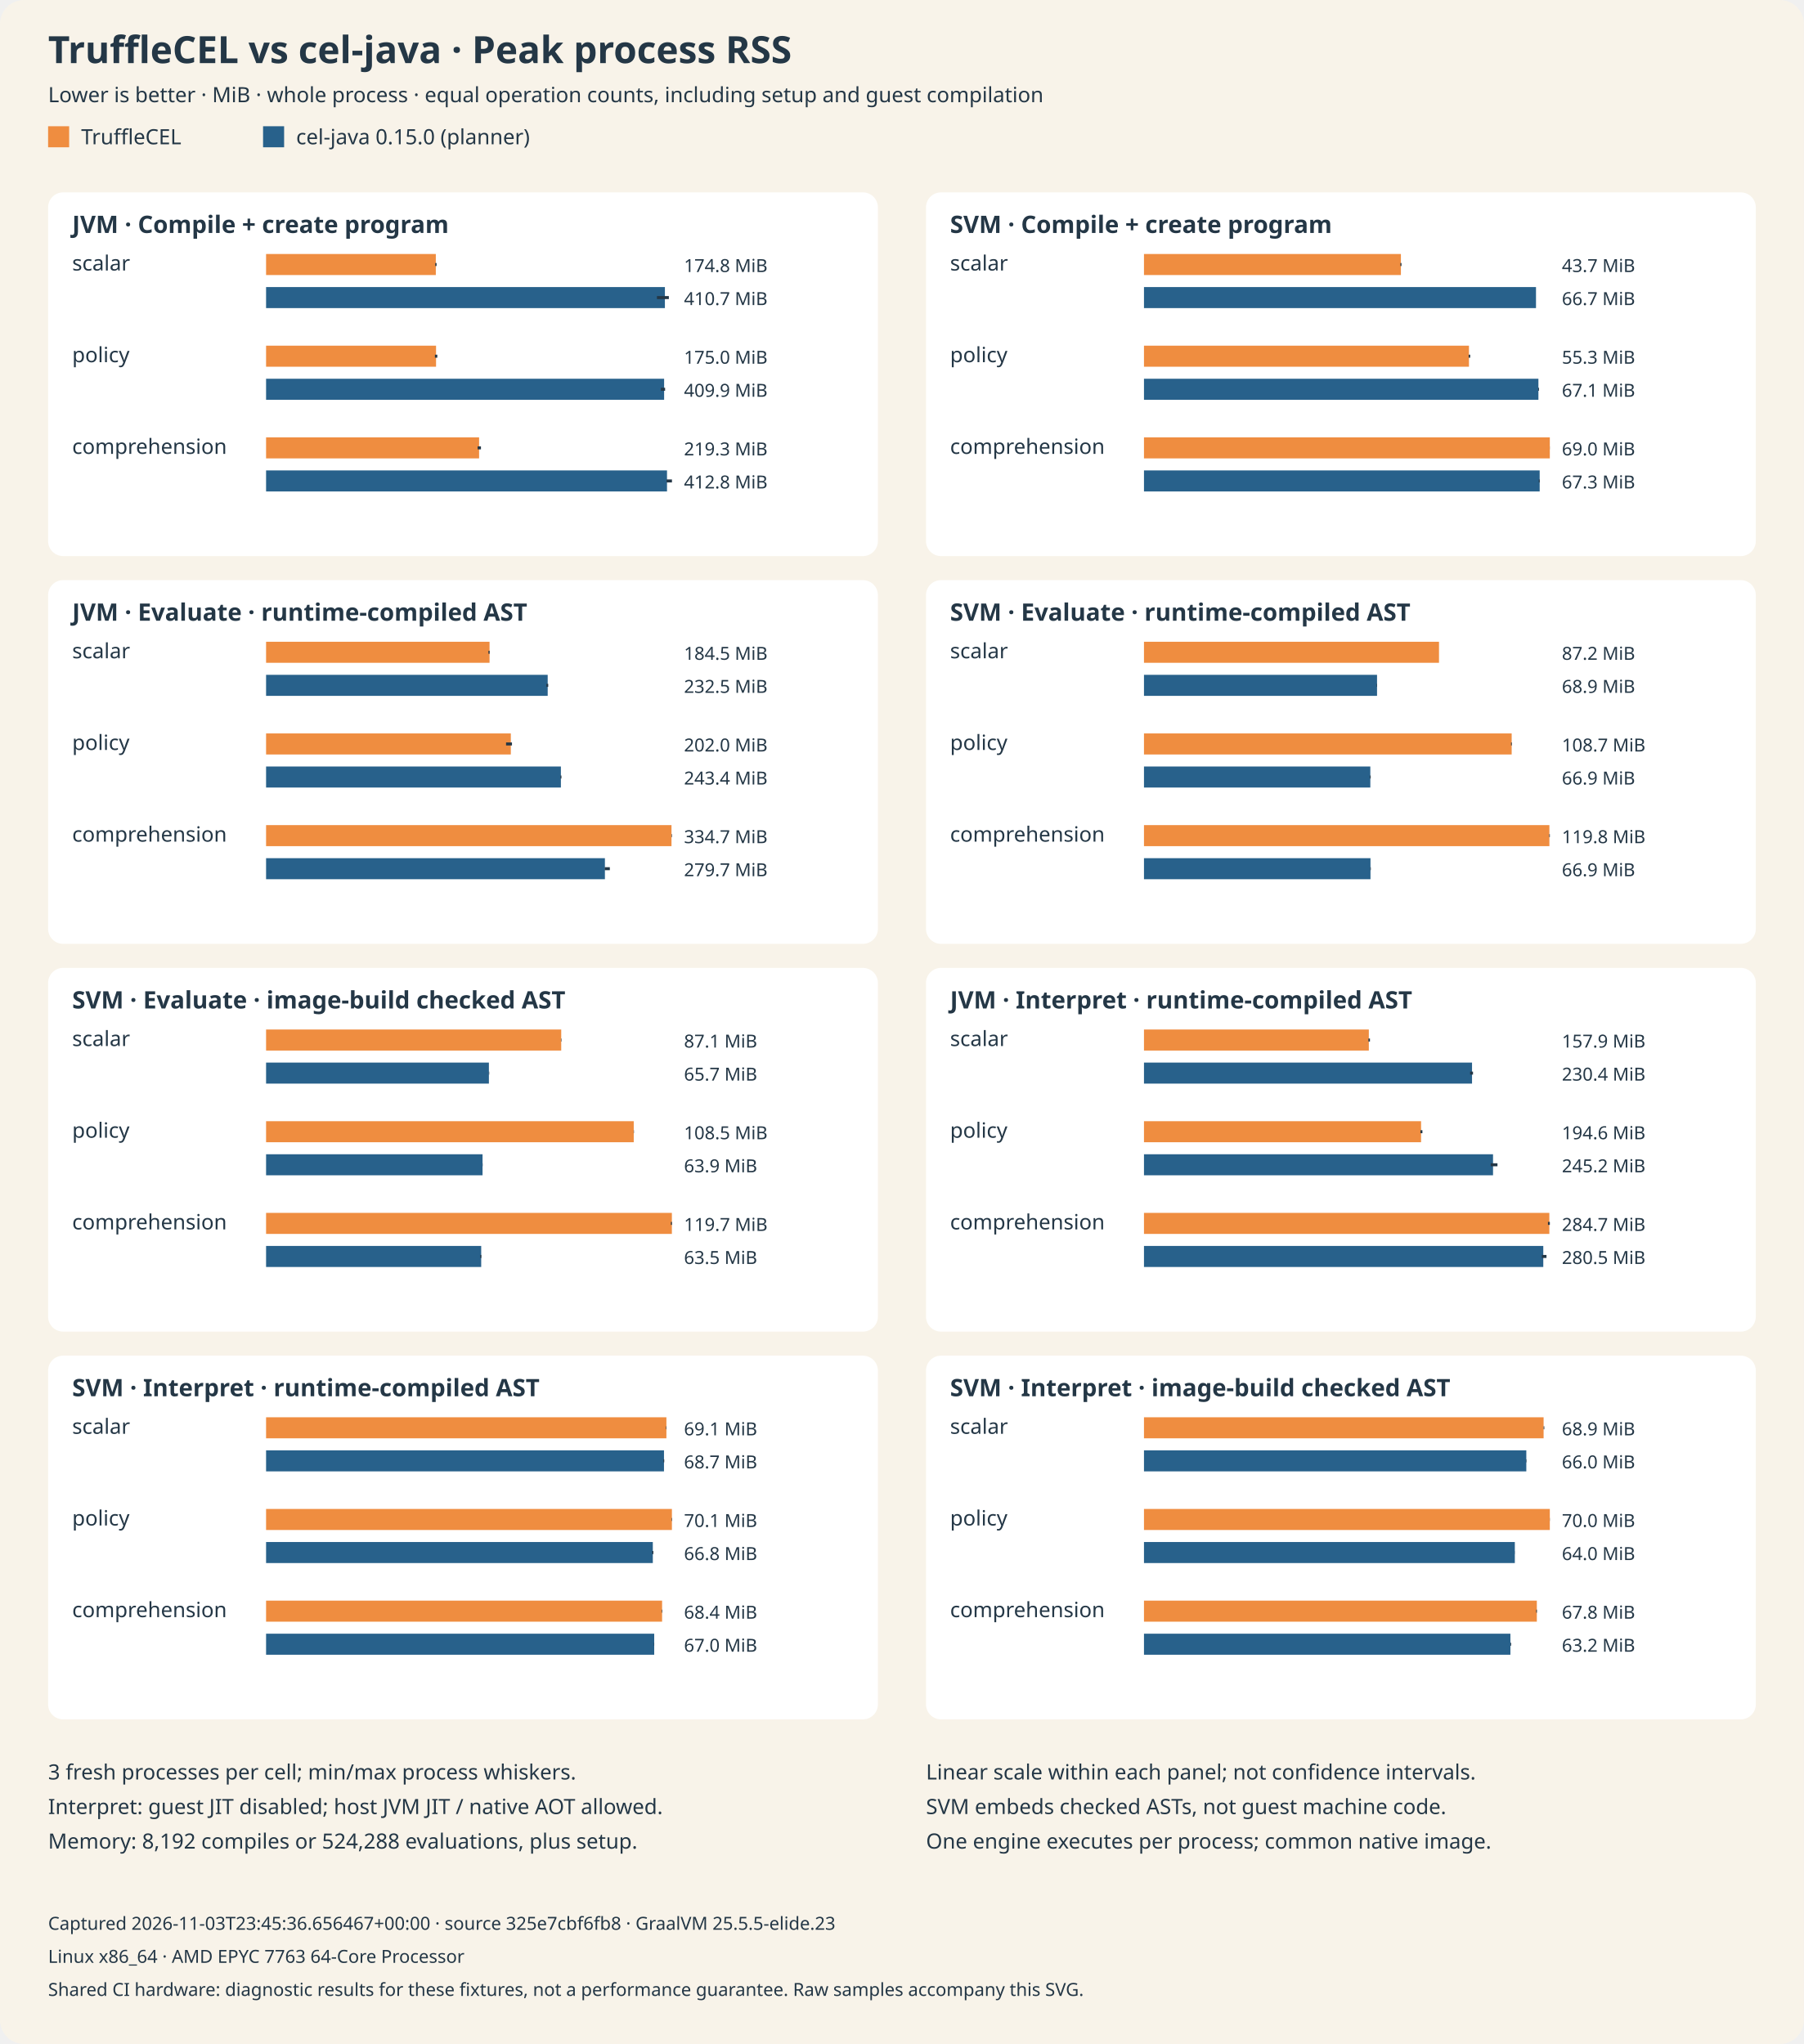
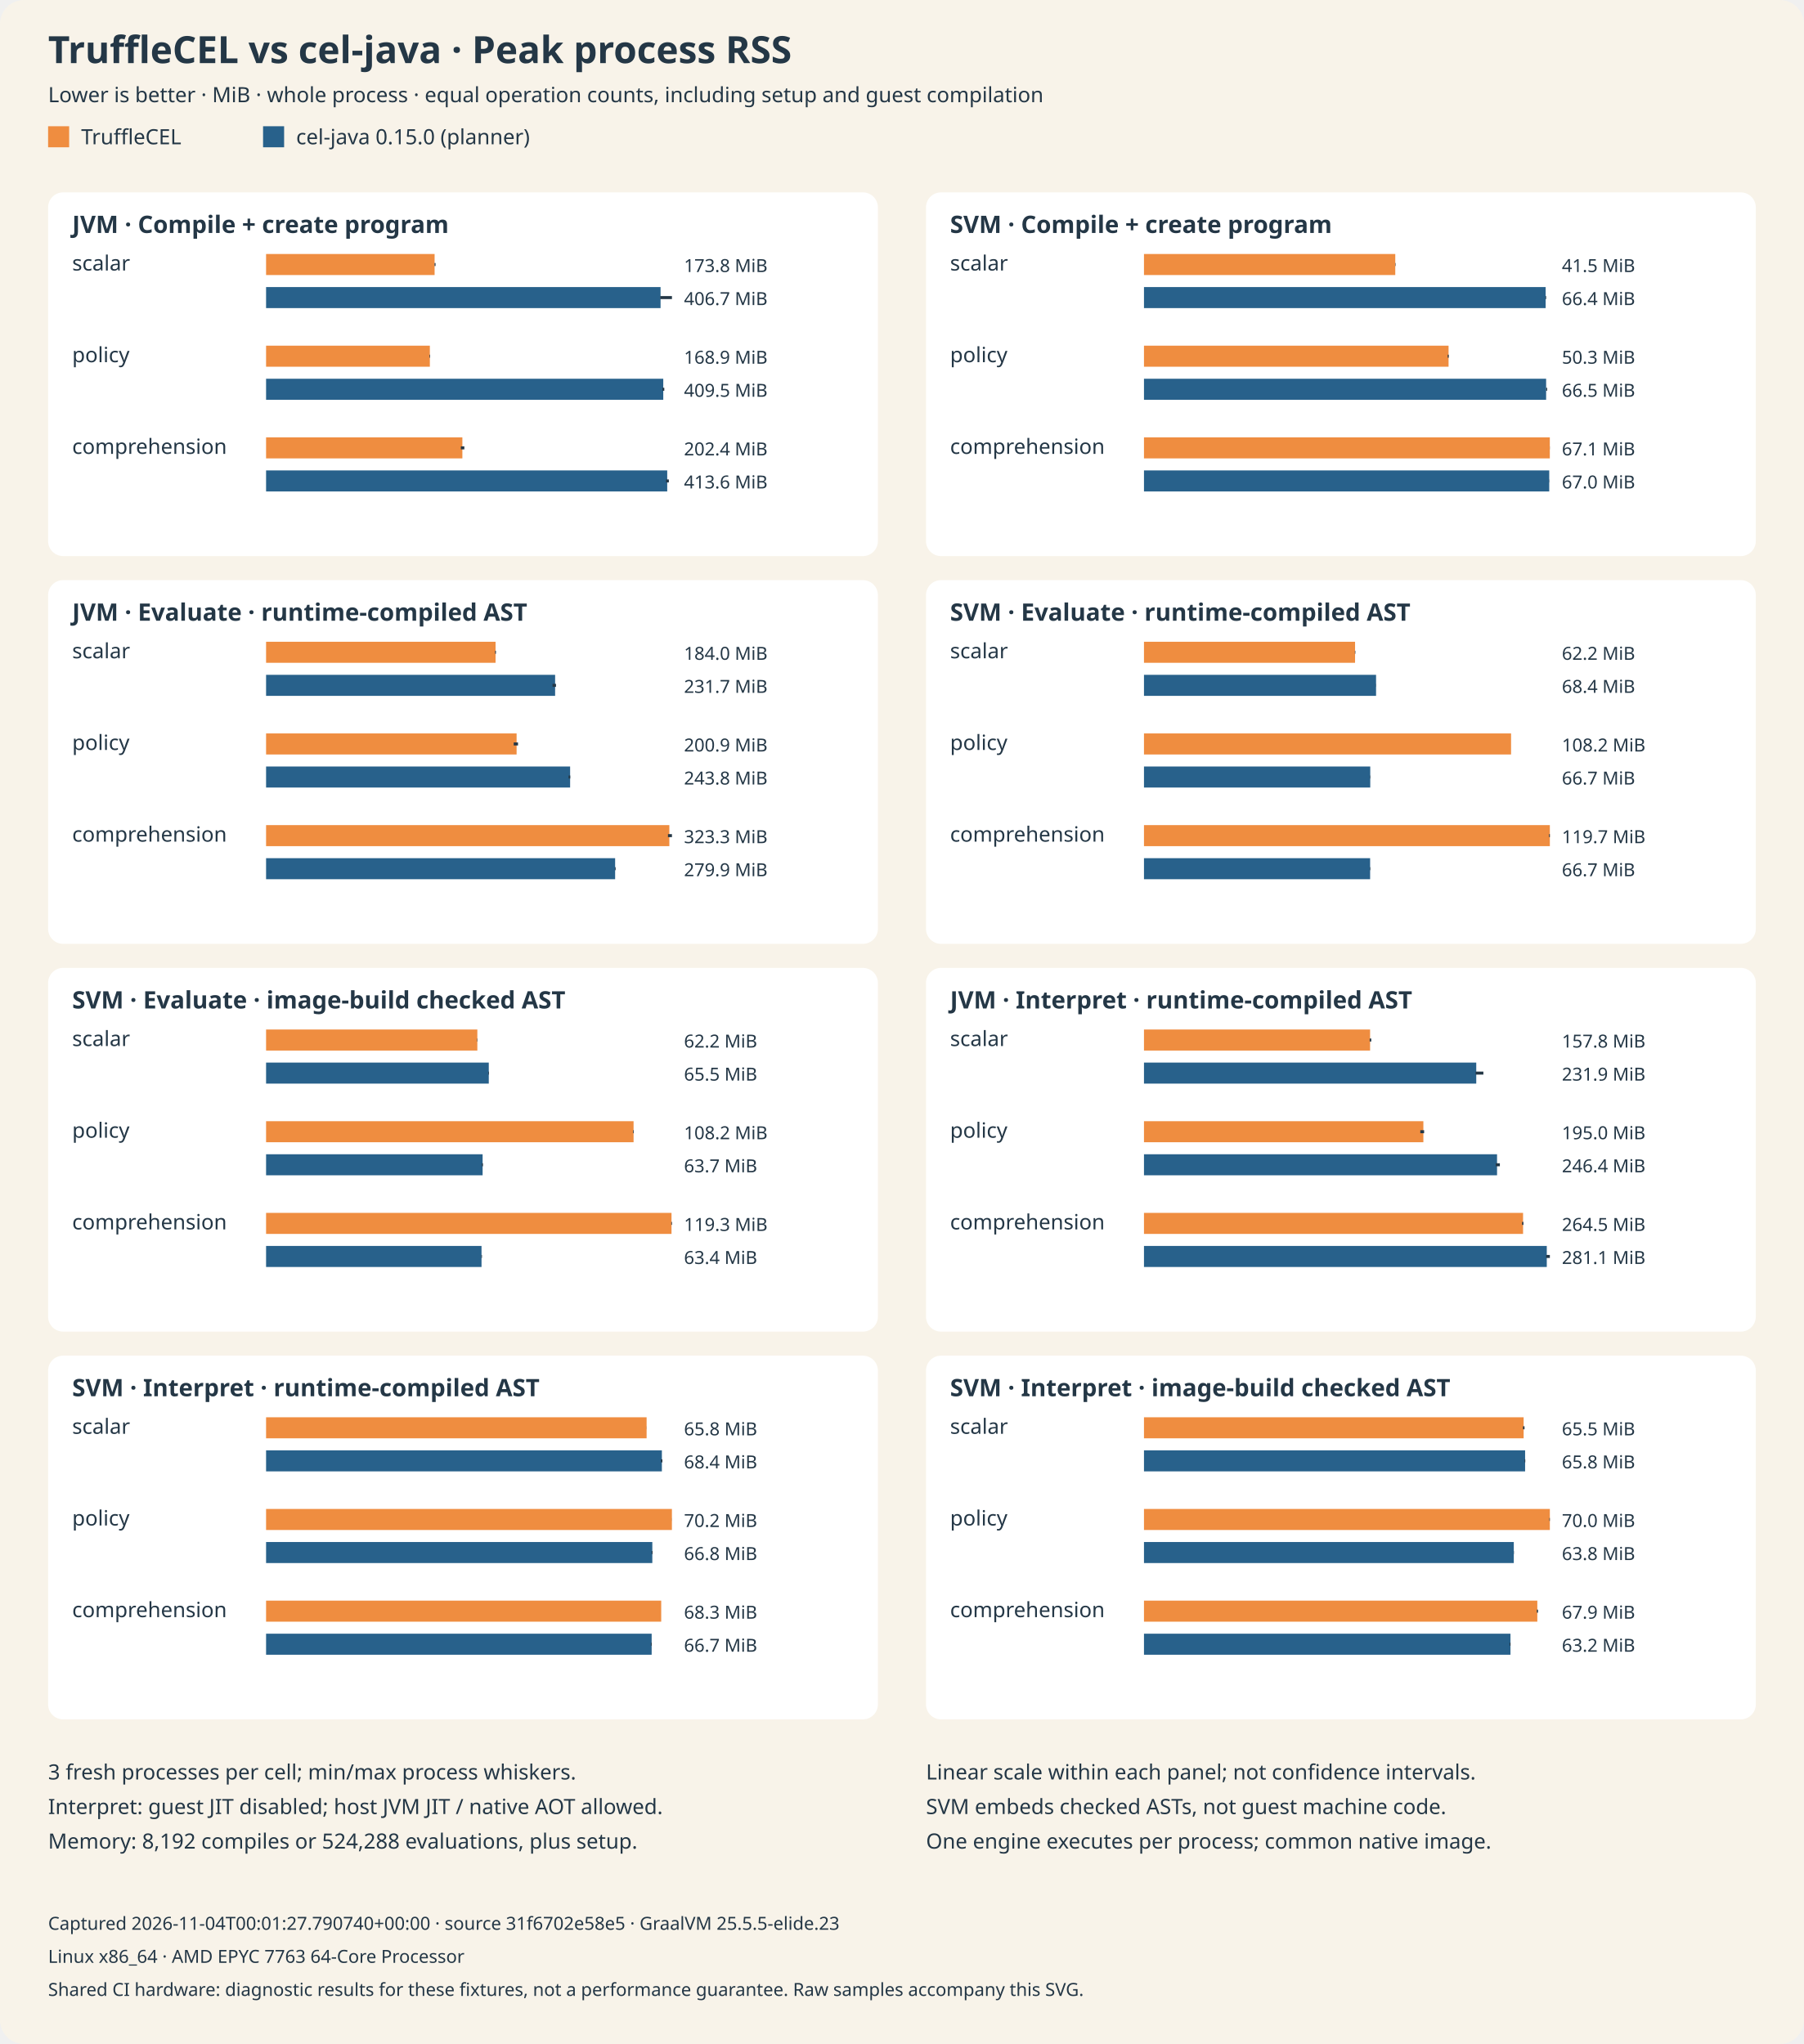
<svg xmlns="http://www.w3.org/2000/svg" width="1200" height="1360" viewBox="0 0 1200 1360" role="img" aria-labelledby="title desc">
  <rect width="1200" height="1360" rx="16" fill="#f8f3e9" />
  <style>text{font-family:system-ui,sans-serif;fill:#243746}.heading{font-size:25px;font-weight:700}.label{font-size:14px}.small{font-size:12px}.panel{font-size:16px;font-weight:650}</style>
  <text x="32" y="42" class="heading">TruffleCEL vs cel-java · Peak process RSS</text>
  <text x="32" y="68" class="label">Lower is better · MiB · whole process · equal operation counts, including setup and guest compilation</text>
  <rect x="32" y="84" width="14" height="14" fill="#ef8d40" />
  <text x="54" y="96" class="label">TruffleCEL</text>
  <rect x="175" y="84" width="14" height="14" fill="#28618b" />
  <text x="197" y="96" class="label">cel-java 0.15.0 (planner)</text>
  <rect x="32" y="128" width="552" height="242" rx="10" fill="white" />
  <text x="48" y="155" class="panel">JVM · Compile + create program</text>
  <text x="48" y="180" class="label">scalar</text>
-   <rect x="177" y="169" width="112.92" height="14" fill="#ef8d40" />
-   <path d="M289.54,176 H290.42" stroke="#243746" stroke-width="2" />
-   <text x="455.00" y="181" class="small">174.8 MiB</text>
-   <rect x="177" y="191" width="265.31" height="14" fill="#28618b" />
-   <path d="M437.01,198 H444.94" stroke="#243746" stroke-width="2" />
-   <text x="455.00" y="203" class="small">410.7 MiB</text>
+   <rect x="177" y="169" width="112.11" height="14" fill="#ef8d40" />
+   <path d="M289.06,176 H289.74" stroke="#243746" stroke-width="2" />
+   <text x="455.00" y="181" class="small">173.8 MiB</text>
+   <rect x="177" y="191" width="262.42" height="14" fill="#28618b" />
+   <path d="M439.18,198 H447.00" stroke="#243746" stroke-width="2" />
+   <text x="455.00" y="203" class="small">406.7 MiB</text>
  <text x="48" y="241" class="label">policy</text>
-   <rect x="177" y="230" width="113.07" height="14" fill="#ef8d40" />
-   <path d="M289.33,237 H290.91" stroke="#243746" stroke-width="2" />
-   <text x="455.00" y="242" class="small">175.0 MiB</text>
-   <rect x="177" y="252" width="264.79" height="14" fill="#28618b" />
-   <path d="M439.64,259 H442.44" stroke="#243746" stroke-width="2" />
-   <text x="455.00" y="264" class="small">409.9 MiB</text>
+   <rect x="177" y="230" width="108.95" height="14" fill="#ef8d40" />
+   <path d="M285.61,237 H285.98" stroke="#243746" stroke-width="2" />
+   <text x="455.00" y="242" class="small">168.9 MiB</text>
+   <rect x="177" y="252" width="264.22" height="14" fill="#28618b" />
+   <path d="M440.62,259 H441.91" stroke="#243746" stroke-width="2" />
+   <text x="455.00" y="264" class="small">409.5 MiB</text>
  <text x="48" y="302" class="label">comprehension</text>
-   <rect x="177" y="291" width="141.71" height="14" fill="#ef8d40" />
-   <path d="M317.73,298 H319.94" stroke="#243746" stroke-width="2" />
-   <text x="455.00" y="303" class="small">219.3 MiB</text>
-   <rect x="177" y="313" width="266.71" height="14" fill="#28618b" />
-   <path d="M443.40,320 H447.00" stroke="#243746" stroke-width="2" />
-   <text x="455.00" y="325" class="small">412.8 MiB</text>
+   <rect x="177" y="291" width="130.58" height="14" fill="#ef8d40" />
+   <path d="M306.56,298 H308.89" stroke="#243746" stroke-width="2" />
+   <text x="455.00" y="303" class="small">202.4 MiB</text>
+   <rect x="177" y="313" width="266.85" height="14" fill="#28618b" />
+   <path d="M443.07,320 H444.94" stroke="#243746" stroke-width="2" />
+   <text x="455.00" y="325" class="small">413.6 MiB</text>
  <rect x="616" y="128" width="552" height="242" rx="10" fill="white" />
  <text x="632" y="155" class="panel">SVM · Compile + create program</text>
  <text x="632" y="180" class="label">scalar</text>
-   <rect x="761" y="169" width="170.92" height="14" fill="#ef8d40" />
-   <path d="M931.56,176 H932.30" stroke="#243746" stroke-width="2" />
-   <text x="1039.00" y="181" class="small">43.7 MiB</text>
-   <rect x="761" y="191" width="260.78" height="14" fill="#28618b" />
-   <path d="M1021.78,198 H1021.78" stroke="#243746" stroke-width="2" />
-   <text x="1039.00" y="203" class="small">66.7 MiB</text>
+   <rect x="761" y="169" width="167.17" height="14" fill="#ef8d40" />
+   <path d="M928.16,176 H928.41" stroke="#243746" stroke-width="2" />
+   <text x="1039.00" y="181" class="small">41.5 MiB</text>
+   <rect x="761" y="191" width="267.20" height="14" fill="#28618b" />
+   <path d="M1028.08,198 H1028.52" stroke="#243746" stroke-width="2" />
+   <text x="1039.00" y="203" class="small">66.4 MiB</text>
  <text x="632" y="241" class="label">policy</text>
-   <rect x="761" y="230" width="216.19" height="14" fill="#ef8d40" />
-   <path d="M977.00,237 H978.01" stroke="#243746" stroke-width="2" />
-   <text x="1039.00" y="242" class="small">55.3 MiB</text>
-   <rect x="761" y="252" width="262.39" height="14" fill="#28618b" />
-   <path d="M1023.24,259 H1023.74" stroke="#243746" stroke-width="2" />
-   <text x="1039.00" y="264" class="small">67.1 MiB</text>
+   <rect x="761" y="230" width="202.62" height="14" fill="#ef8d40" />
+   <path d="M963.04,237 H963.75" stroke="#243746" stroke-width="2" />
+   <text x="1039.00" y="242" class="small">50.3 MiB</text>
+   <rect x="761" y="252" width="267.52" height="14" fill="#28618b" />
+   <path d="M1028.50,259 H1029.21" stroke="#243746" stroke-width="2" />
+   <text x="1039.00" y="264" class="small">66.5 MiB</text>
  <text x="632" y="302" class="label">comprehension</text>
  <rect x="761" y="291" width="269.98" height="14" fill="#ef8d40" />
-   <path d="M1030.95,298 H1031.00" stroke="#243746" stroke-width="2" />
-   <text x="1039.00" y="303" class="small">69.0 MiB</text>
-   <rect x="761" y="313" width="263.23" height="14" fill="#28618b" />
-   <path d="M1023.65,320 H1024.24" stroke="#243746" stroke-width="2" />
-   <text x="1039.00" y="325" class="small">67.3 MiB</text>
+   <path d="M1030.94,298 H1031.00" stroke="#243746" stroke-width="2" />
+   <text x="1039.00" y="303" class="small">67.1 MiB</text>
+   <rect x="761" y="313" width="269.59" height="14" fill="#28618b" />
+   <path d="M1030.59,320 H1030.73" stroke="#243746" stroke-width="2" />
+   <text x="1039.00" y="325" class="small">67.0 MiB</text>
  <rect x="32" y="386" width="552" height="242" rx="10" fill="white" />
  <text x="48" y="413" class="panel">JVM · Evaluate · runtime-compiled AST</text>
  <text x="48" y="438" class="label">scalar</text>
-   <rect x="177" y="427" width="148.66" height="14" fill="#ef8d40" />
-   <path d="M324.93,434 H325.73" stroke="#243746" stroke-width="2" />
-   <text x="455.00" y="439" class="small">184.5 MiB</text>
-   <rect x="177" y="449" width="187.34" height="14" fill="#28618b" />
-   <path d="M363.48,456 H364.70" stroke="#243746" stroke-width="2" />
-   <text x="455.00" y="461" class="small">232.5 MiB</text>
+   <rect x="177" y="427" width="152.66" height="14" fill="#ef8d40" />
+   <path d="M329.36,434 H329.92" stroke="#243746" stroke-width="2" />
+   <text x="455.00" y="439" class="small">184.0 MiB</text>
+   <rect x="177" y="449" width="192.28" height="14" fill="#28618b" />
+   <path d="M367.53,456 H369.87" stroke="#243746" stroke-width="2" />
+   <text x="455.00" y="461" class="small">231.7 MiB</text>
  <text x="48" y="499" class="label">policy</text>
-   <rect x="177" y="488" width="162.81" height="14" fill="#ef8d40" />
-   <path d="M336.64,495 H340.58" stroke="#243746" stroke-width="2" />
-   <text x="455.00" y="500" class="small">202.0 MiB</text>
-   <rect x="177" y="510" width="196.12" height="14" fill="#28618b" />
-   <path d="M372.80,517 H373.48" stroke="#243746" stroke-width="2" />
-   <text x="455.00" y="522" class="small">243.4 MiB</text>
+   <rect x="177" y="488" width="166.66" height="14" fill="#ef8d40" />
+   <path d="M341.74,495 H344.60" stroke="#243746" stroke-width="2" />
+   <text x="455.00" y="500" class="small">200.9 MiB</text>
+   <rect x="177" y="510" width="202.26" height="14" fill="#28618b" />
+   <path d="M378.23,517 H379.34" stroke="#243746" stroke-width="2" />
+   <text x="455.00" y="522" class="small">243.8 MiB</text>
  <text x="48" y="560" class="label">comprehension</text>
-   <rect x="177" y="549" width="269.70" height="14" fill="#ef8d40" />
-   <path d="M446.69,556 H447.00" stroke="#243746" stroke-width="2" />
-   <text x="455.00" y="561" class="small">334.7 MiB</text>
-   <rect x="177" y="571" width="225.40" height="14" fill="#28618b" />
-   <path d="M402.25,578 H405.68" stroke="#243746" stroke-width="2" />
-   <text x="455.00" y="583" class="small">279.7 MiB</text>
+   <rect x="177" y="549" width="268.27" height="14" fill="#ef8d40" />
+   <path d="M444.35,556 H447.00" stroke="#243746" stroke-width="2" />
+   <text x="455.00" y="561" class="small">323.3 MiB</text>
+   <rect x="177" y="571" width="232.20" height="14" fill="#28618b" />
+   <path d="M409.05,578 H409.52" stroke="#243746" stroke-width="2" />
+   <text x="455.00" y="583" class="small">279.9 MiB</text>
  <rect x="616" y="386" width="552" height="242" rx="10" fill="white" />
  <text x="632" y="413" class="panel">SVM · Evaluate · runtime-compiled AST</text>
  <text x="632" y="438" class="label">scalar</text>
-   <rect x="761" y="427" width="196.26" height="14" fill="#ef8d40" />
-   <path d="M957.26,434 H957.26" stroke="#243746" stroke-width="2" />
-   <text x="1039.00" y="439" class="small">87.2 MiB</text>
-   <rect x="761" y="449" width="155.04" height="14" fill="#28618b" />
-   <path d="M915.76,456 H916.07" stroke="#243746" stroke-width="2" />
-   <text x="1039.00" y="461" class="small">68.9 MiB</text>
+   <rect x="761" y="427" width="140.42" height="14" fill="#ef8d40" />
+   <path d="M901.32,434 H901.62" stroke="#243746" stroke-width="2" />
+   <text x="1039.00" y="439" class="small">62.2 MiB</text>
+   <rect x="761" y="449" width="154.39" height="14" fill="#28618b" />
+   <path d="M915.30,456 H915.42" stroke="#243746" stroke-width="2" />
+   <text x="1039.00" y="461" class="small">68.4 MiB</text>
  <text x="632" y="499" class="label">policy</text>
-   <rect x="761" y="488" width="244.60" height="14" fill="#ef8d40" />
-   <path d="M1005.18,495 H1005.68" stroke="#243746" stroke-width="2" />
-   <text x="1039.00" y="500" class="small">108.7 MiB</text>
-   <rect x="761" y="510" width="150.57" height="14" fill="#28618b" />
-   <path d="M911.31,517 H911.83" stroke="#243746" stroke-width="2" />
-   <text x="1039.00" y="522" class="small">66.9 MiB</text>
+   <rect x="761" y="488" width="244.20" height="14" fill="#ef8d40" />
+   <path d="M1005.20,495 H1005.20" stroke="#243746" stroke-width="2" />
+   <text x="1039.00" y="500" class="small">108.2 MiB</text>
+   <rect x="761" y="510" width="150.52" height="14" fill="#28618b" />
+   <path d="M911.45,517 H911.68" stroke="#243746" stroke-width="2" />
+   <text x="1039.00" y="522" class="small">66.7 MiB</text>
  <text x="632" y="560" class="label">comprehension</text>
-   <rect x="761" y="549" width="269.70" height="14" fill="#ef8d40" />
-   <path d="M1030.60,556 H1031.00" stroke="#243746" stroke-width="2" />
-   <text x="1039.00" y="561" class="small">119.8 MiB</text>
-   <rect x="761" y="571" width="150.68" height="14" fill="#28618b" />
-   <path d="M911.56,578 H911.90" stroke="#243746" stroke-width="2" />
-   <text x="1039.00" y="583" class="small">66.9 MiB</text>
+   <rect x="761" y="549" width="270.00" height="14" fill="#ef8d40" />
+   <path d="M1030.47,556 H1031.00" stroke="#243746" stroke-width="2" />
+   <text x="1039.00" y="561" class="small">119.7 MiB</text>
+   <rect x="761" y="571" width="150.44" height="14" fill="#28618b" />
+   <path d="M911.43,578 H911.72" stroke="#243746" stroke-width="2" />
+   <text x="1039.00" y="583" class="small">66.7 MiB</text>
  <rect x="32" y="644" width="552" height="242" rx="10" fill="white" />
  <text x="48" y="671" class="panel">SVM · Evaluate · image-build checked AST</text>
  <text x="48" y="696" class="label">scalar</text>
-   <rect x="177" y="685" width="196.34" height="14" fill="#ef8d40" />
-   <path d="M373.27,692 H373.53" stroke="#243746" stroke-width="2" />
-   <text x="455.00" y="697" class="small">87.1 MiB</text>
-   <rect x="177" y="707" width="148.23" height="14" fill="#28618b" />
-   <path d="M325.19,714 H325.45" stroke="#243746" stroke-width="2" />
-   <text x="455.00" y="719" class="small">65.7 MiB</text>
+   <rect x="177" y="685" width="140.54" height="14" fill="#ef8d40" />
+   <path d="M317.44,692 H317.68" stroke="#243746" stroke-width="2" />
+   <text x="455.00" y="697" class="small">62.2 MiB</text>
+   <rect x="177" y="707" width="148.15" height="14" fill="#28618b" />
+   <path d="M324.76,714 H325.17" stroke="#243746" stroke-width="2" />
+   <text x="455.00" y="719" class="small">65.5 MiB</text>
  <text x="48" y="757" class="label">policy</text>
-   <rect x="177" y="746" width="244.58" height="14" fill="#ef8d40" />
-   <path d="M421.54,753 H421.72" stroke="#243746" stroke-width="2" />
-   <text x="455.00" y="758" class="small">108.5 MiB</text>
-   <rect x="177" y="768" width="144.00" height="14" fill="#28618b" />
-   <path d="M320.99,775 H321.09" stroke="#243746" stroke-width="2" />
-   <text x="455.00" y="780" class="small">63.9 MiB</text>
+   <rect x="177" y="746" width="244.47" height="14" fill="#ef8d40" />
+   <path d="M421.09,753 H421.51" stroke="#243746" stroke-width="2" />
+   <text x="455.00" y="758" class="small">108.2 MiB</text>
+   <rect x="177" y="768" width="144.05" height="14" fill="#28618b" />
+   <path d="M320.54,775 H321.25" stroke="#243746" stroke-width="2" />
+   <text x="455.00" y="780" class="small">63.7 MiB</text>
  <text x="48" y="818" class="label">comprehension</text>
-   <rect x="177" y="807" width="269.95" height="14" fill="#ef8d40" />
-   <path d="M446.28,814 H447.00" stroke="#243746" stroke-width="2" />
-   <text x="455.00" y="819" class="small">119.7 MiB</text>
-   <rect x="177" y="829" width="143.11" height="14" fill="#28618b" />
-   <path d="M319.42,836 H320.20" stroke="#243746" stroke-width="2" />
-   <text x="455.00" y="841" class="small">63.5 MiB</text>
+   <rect x="177" y="807" width="269.71" height="14" fill="#ef8d40" />
+   <path d="M446.55,814 H447.00" stroke="#243746" stroke-width="2" />
+   <text x="455.00" y="819" class="small">119.3 MiB</text>
+   <rect x="177" y="829" width="143.32" height="14" fill="#28618b" />
+   <path d="M320.22,836 H320.62" stroke="#243746" stroke-width="2" />
+   <text x="455.00" y="841" class="small">63.4 MiB</text>
  <rect x="616" y="644" width="552" height="242" rx="10" fill="white" />
  <text x="632" y="671" class="panel">JVM · Interpret · runtime-compiled AST</text>
  <text x="632" y="696" class="label">scalar</text>
-   <rect x="761" y="685" width="149.58" height="14" fill="#ef8d40" />
-   <path d="M910.31,692 H911.33" stroke="#243746" stroke-width="2" />
-   <text x="1039.00" y="697" class="small">157.9 MiB</text>
-   <rect x="761" y="707" width="218.23" height="14" fill="#28618b" />
-   <path d="M977.94,714 H979.88" stroke="#243746" stroke-width="2" />
-   <text x="1039.00" y="719" class="small">230.4 MiB</text>
+   <rect x="761" y="685" width="150.42" height="14" fill="#ef8d40" />
+   <path d="M911.15,692 H912.20" stroke="#243746" stroke-width="2" />
+   <text x="1039.00" y="697" class="small">157.8 MiB</text>
+   <rect x="761" y="707" width="221.04" height="14" fill="#28618b" />
+   <path d="M981.62,714 H986.78" stroke="#243746" stroke-width="2" />
+   <text x="1039.00" y="719" class="small">231.9 MiB</text>
  <text x="632" y="757" class="label">policy</text>
-   <rect x="761" y="746" width="184.33" height="14" fill="#ef8d40" />
-   <path d="M944.89,753 H946.23" stroke="#243746" stroke-width="2" />
-   <text x="1039.00" y="758" class="small">194.6 MiB</text>
-   <rect x="761" y="768" width="232.20" height="14" fill="#28618b" />
-   <path d="M991.66,775 H996.15" stroke="#243746" stroke-width="2" />
-   <text x="1039.00" y="780" class="small">245.2 MiB</text>
+   <rect x="761" y="746" width="185.86" height="14" fill="#ef8d40" />
+   <path d="M944.82,753 H947.36" stroke="#243746" stroke-width="2" />
+   <text x="1039.00" y="758" class="small">195.0 MiB</text>
+   <rect x="761" y="768" width="234.87" height="14" fill="#28618b" />
+   <path d="M995.01,775 H997.74" stroke="#243746" stroke-width="2" />
+   <text x="1039.00" y="780" class="small">246.4 MiB</text>
  <text x="632" y="818" class="label">comprehension</text>
-   <rect x="761" y="807" width="269.66" height="14" fill="#ef8d40" />
-   <path d="M1029.74,814 H1031.00" stroke="#243746" stroke-width="2" />
-   <text x="1039.00" y="819" class="small">284.7 MiB</text>
-   <rect x="761" y="829" width="265.63" height="14" fill="#28618b" />
-   <path d="M1025.65,836 H1028.76" stroke="#243746" stroke-width="2" />
-   <text x="1039.00" y="841" class="small">280.5 MiB</text>
+   <rect x="761" y="807" width="252.18" height="14" fill="#ef8d40" />
+   <path d="M1012.54,814 H1013.42" stroke="#243746" stroke-width="2" />
+   <text x="1039.00" y="819" class="small">264.5 MiB</text>
+   <rect x="761" y="829" width="267.96" height="14" fill="#28618b" />
+   <path d="M1028.53,836 H1031.00" stroke="#243746" stroke-width="2" />
+   <text x="1039.00" y="841" class="small">281.1 MiB</text>
  <rect x="32" y="902" width="552" height="242" rx="10" fill="white" />
  <text x="48" y="929" class="panel">SVM · Interpret · runtime-compiled AST</text>
  <text x="48" y="954" class="label">scalar</text>
-   <rect x="177" y="943" width="266.31" height="14" fill="#ef8d40" />
-   <path d="M443.07,950 H443.36" stroke="#243746" stroke-width="2" />
-   <text x="455.00" y="955" class="small">69.1 MiB</text>
-   <rect x="177" y="965" width="264.70" height="14" fill="#28618b" />
-   <path d="M441.30,972 H441.87" stroke="#243746" stroke-width="2" />
-   <text x="455.00" y="977" class="small">68.7 MiB</text>
+   <rect x="177" y="943" width="253.14" height="14" fill="#ef8d40" />
+   <path d="M430.08,950 H430.14" stroke="#243746" stroke-width="2" />
+   <text x="455.00" y="955" class="small">65.8 MiB</text>
+   <rect x="177" y="965" width="263.30" height="14" fill="#28618b" />
+   <path d="M439.65,972 H440.64" stroke="#243746" stroke-width="2" />
+   <text x="455.00" y="977" class="small">68.4 MiB</text>
  <text x="48" y="1015" class="label">policy</text>
  <rect x="177" y="1004" width="269.97" height="14" fill="#ef8d40" />
-   <path d="M446.70,1011 H447.00" stroke="#243746" stroke-width="2" />
-   <text x="455.00" y="1016" class="small">70.1 MiB</text>
-   <rect x="177" y="1026" width="257.27" height="14" fill="#28618b" />
-   <path d="M433.86,1033 H434.65" stroke="#243746" stroke-width="2" />
+   <path d="M446.95,1011 H447.00" stroke="#243746" stroke-width="2" />
+   <text x="455.00" y="1016" class="small">70.2 MiB</text>
+   <rect x="177" y="1026" width="256.94" height="14" fill="#28618b" />
+   <path d="M433.53,1033 H434.09" stroke="#243746" stroke-width="2" />
  <text x="455.00" y="1038" class="small">66.8 MiB</text>
  <text x="48" y="1076" class="label">comprehension</text>
-   <rect x="177" y="1065" width="263.44" height="14" fill="#ef8d40" />
-   <path d="M440.12,1072 H440.45" stroke="#243746" stroke-width="2" />
-   <text x="455.00" y="1077" class="small">68.4 MiB</text>
-   <rect x="177" y="1087" width="258.20" height="14" fill="#28618b" />
-   <path d="M435.02,1094 H435.22" stroke="#243746" stroke-width="2" />
-   <text x="455.00" y="1099" class="small">67.0 MiB</text>
+   <rect x="177" y="1065" width="262.85" height="14" fill="#ef8d40" />
+   <path d="M439.85,1072 H439.85" stroke="#243746" stroke-width="2" />
+   <text x="455.00" y="1077" class="small">68.3 MiB</text>
+   <rect x="177" y="1087" width="256.50" height="14" fill="#28618b" />
+   <path d="M433.10,1094 H433.56" stroke="#243746" stroke-width="2" />
+   <text x="455.00" y="1099" class="small">66.7 MiB</text>
  <rect x="616" y="902" width="552" height="242" rx="10" fill="white" />
  <text x="632" y="929" class="panel">SVM · Interpret · image-build checked AST</text>
  <text x="632" y="954" class="label">scalar</text>
-   <rect x="761" y="943" width="265.84" height="14" fill="#ef8d40" />
-   <path d="M1026.84,950 H1027.32" stroke="#243746" stroke-width="2" />
-   <text x="1039.00" y="955" class="small">68.9 MiB</text>
-   <rect x="761" y="965" width="254.34" height="14" fill="#28618b" />
-   <path d="M1015.08,972 H1015.35" stroke="#243746" stroke-width="2" />
-   <text x="1039.00" y="977" class="small">66.0 MiB</text>
+   <rect x="761" y="943" width="252.56" height="14" fill="#ef8d40" />
+   <path d="M1013.12,950 H1014.15" stroke="#243746" stroke-width="2" />
+   <text x="1039.00" y="955" class="small">65.5 MiB</text>
+   <rect x="761" y="965" width="253.54" height="14" fill="#28618b" />
+   <path d="M1014.18,972 H1014.66" stroke="#243746" stroke-width="2" />
+   <text x="1039.00" y="977" class="small">65.8 MiB</text>
  <text x="632" y="1015" class="label">policy</text>
-   <rect x="761" y="1004" width="269.98" height="14" fill="#ef8d40" />
-   <path d="M1030.92,1011 H1031.00" stroke="#243746" stroke-width="2" />
+   <rect x="761" y="1004" width="270.00" height="14" fill="#ef8d40" />
+   <path d="M1030.67,1011 H1031.00" stroke="#243746" stroke-width="2" />
  <text x="1039.00" y="1016" class="small">70.0 MiB</text>
-   <rect x="761" y="1026" width="246.70" height="14" fill="#28618b" />
-   <path d="M1007.64,1033 H1007.73" stroke="#243746" stroke-width="2" />
-   <text x="1039.00" y="1038" class="small">64.0 MiB</text>
+   <rect x="761" y="1026" width="246.01" height="14" fill="#28618b" />
+   <path d="M1006.92,1033 H1007.06" stroke="#243746" stroke-width="2" />
+   <text x="1039.00" y="1038" class="small">63.8 MiB</text>
  <text x="632" y="1076" class="label">comprehension</text>
-   <rect x="761" y="1065" width="261.34" height="14" fill="#ef8d40" />
-   <path d="M1021.90,1072 H1022.38" stroke="#243746" stroke-width="2" />
-   <text x="1039.00" y="1077" class="small">67.8 MiB</text>
-   <rect x="761" y="1087" width="243.76" height="14" fill="#28618b" />
-   <path d="M1004.76,1094 H1005.24" stroke="#243746" stroke-width="2" />
+   <rect x="761" y="1065" width="261.66" height="14" fill="#ef8d40" />
+   <path d="M1022.33,1072 H1023.14" stroke="#243746" stroke-width="2" />
+   <text x="1039.00" y="1077" class="small">67.9 MiB</text>
+   <rect x="761" y="1087" width="243.80" height="14" fill="#28618b" />
+   <path d="M1004.25,1094 H1004.83" stroke="#243746" stroke-width="2" />
  <text x="1039.00" y="1099" class="small">63.2 MiB</text>
  <text x="32" y="1184" class="label">3 fresh processes per cell; min/max process whiskers.</text>
  <text x="616" y="1184" class="label">Linear scale within each panel; not confidence intervals.</text>
  <text x="32" y="1207" class="label">Interpret: guest JIT disabled; host JVM JIT / native AOT allowed.</text>
  <text x="616" y="1207" class="label">SVM embeds checked ASTs, not guest machine code.</text>
  <text x="32" y="1230" class="label">Memory: 8,192 compiles or 524,288 evaluations, plus setup.</text>
  <text x="616" y="1230" class="label">One engine executes per process; common native image.</text>
-   <text x="32" y="1284" class="small">Captured 2026-11-03T23:45:36.656467+00:00 · source 325e7cbf6fb8 · GraalVM 25.5.5-elide.23</text>
+   <text x="32" y="1284" class="small">Captured 2026-11-04T00:01:27.790740+00:00 · source 31f6702e58e5 · GraalVM 25.5.5-elide.23</text>
  <text x="32" y="1306" class="small">Linux x86_64 · AMD EPYC 7763 64-Core Processor</text>
  <text x="32" y="1328" class="small">Shared CI hardware: diagnostic results for these fixtures, not a performance guarantee. Raw samples accompany this SVG.</text>
</svg>
